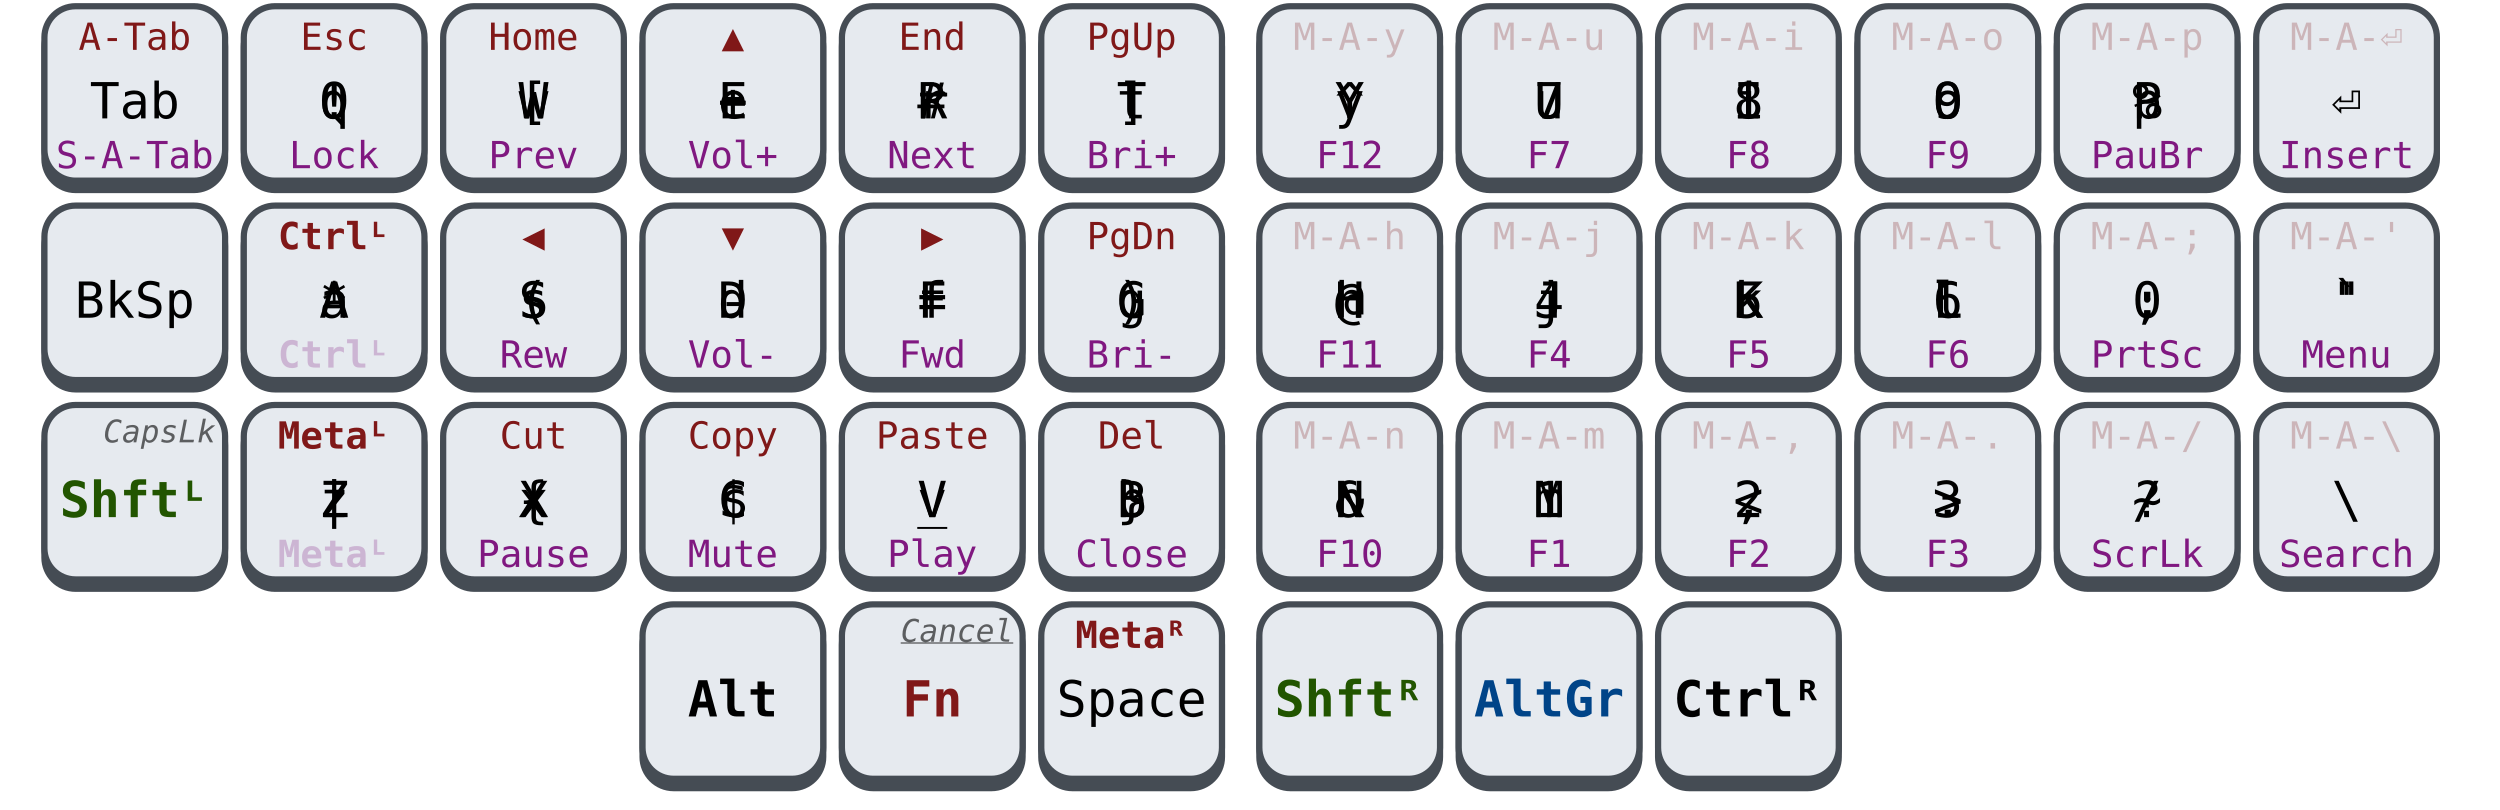
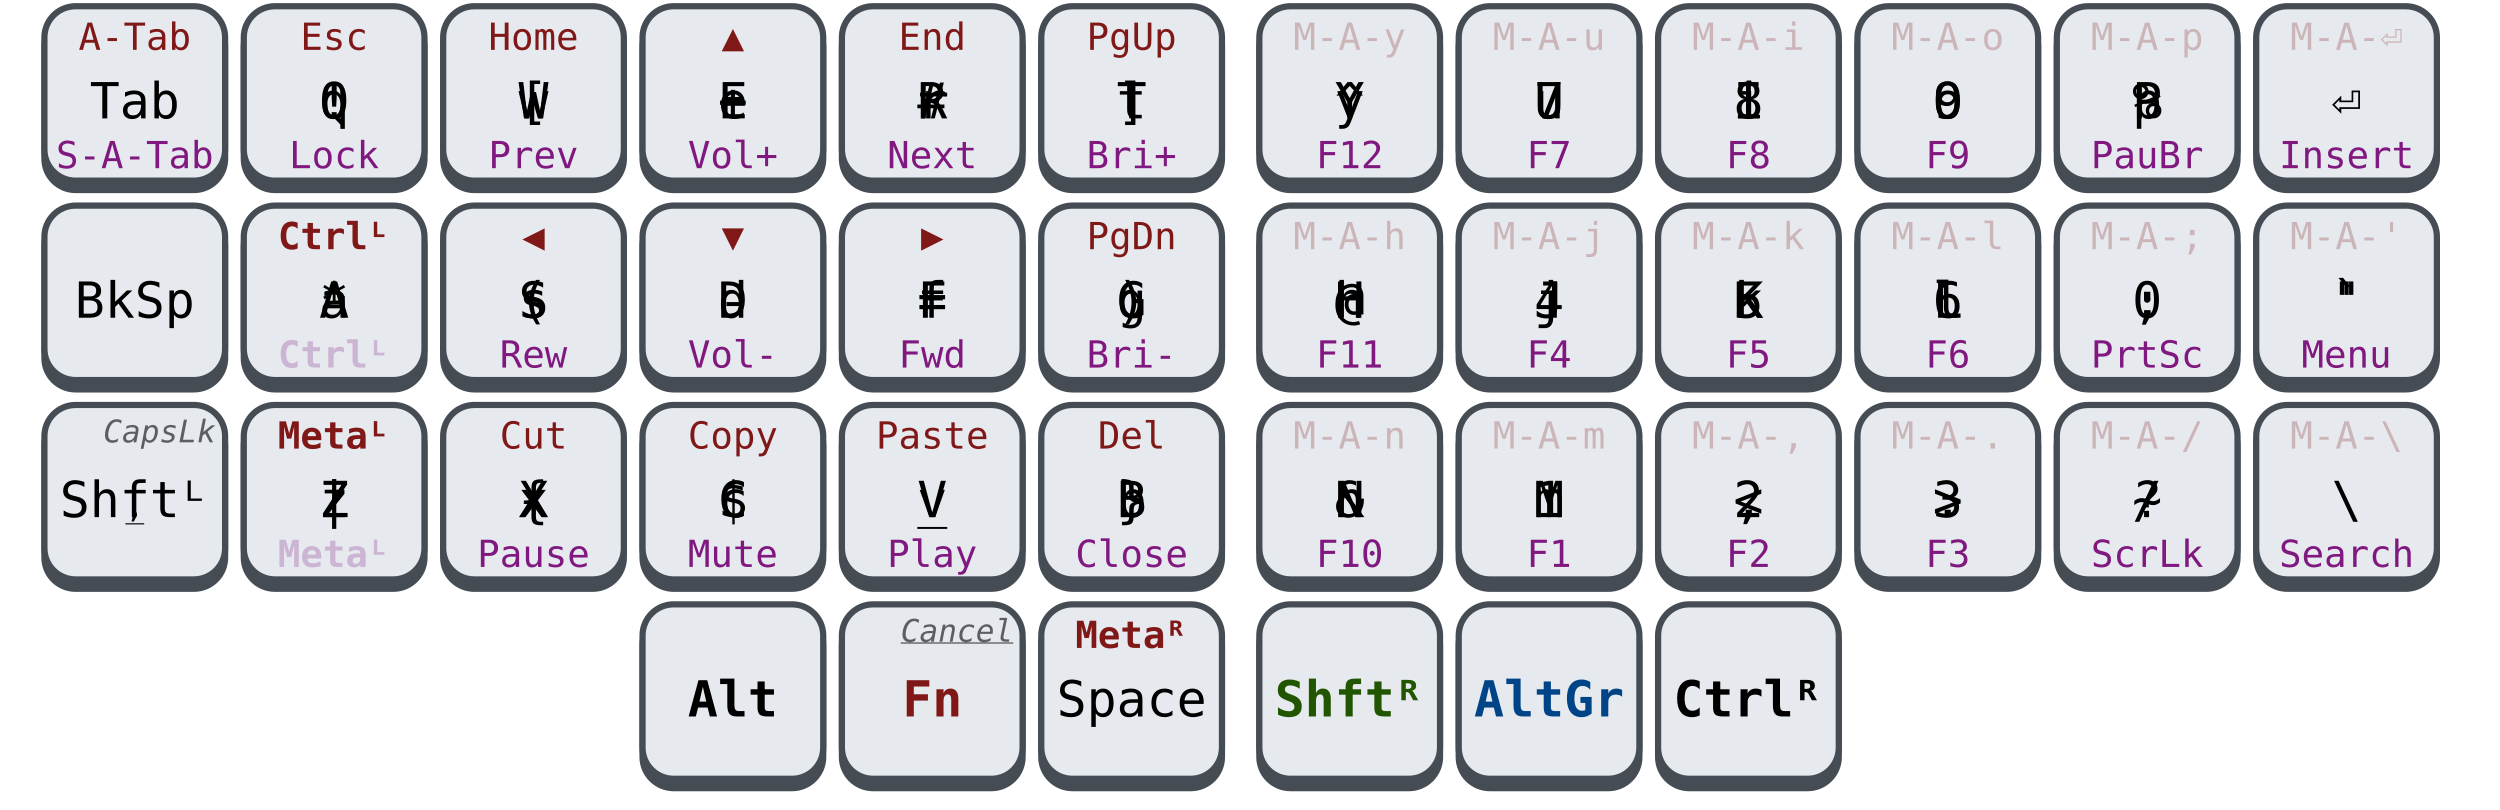
<svg xmlns="http://www.w3.org/2000/svg" width="784" height="254" version="1.1" viewBox="-1 -1 390 130">
  <defs>
    <style type="text/css">
text {
  font-size: 8px;
  text-anchor: middle;
  font-family: monospace;
}
.big {
  font-size: 10px;
}
.mod {
  font-weight: bold;
}
.tap, .doubletap {
  font-size: 7px;
  transform: translate(13px, -12px);
  text-anchor: end;
  opacity: .6;
  font-style: italic;
}
.tap {
  text-decoration: underline;
}
.doubletap {
  text-decoration: double underline;
}
.shift {
  fill: #225500;
}
.altgr {
  fill: #004488;
}
.fn {
  fill: #801818;
}
.media {
  fill: #801880;
}
.dim,
#right .fn {
  opacity: .25;
}

.c0 { transform: translate(15px, 0); }
.c1 { transform: translate(47px, 0); }
.c2 { transform: translate(79px, 0); }
.c3 { transform: translate(111px, 0); }
.c4 { transform: translate(143px, 0); }
.c5 { transform: translate(175px, 0); }
.r0 { transform: translate(0, 18px); }
.r1 { transform: translate(0, 50px); }
.r2 { transform: translate(0, 82px); }
.r3 { transform: translate(0, 114px); }

g.kb &gt; g &gt; g &gt; text:first-child {
  font-size: 8px;
}

g.kb &gt; g &gt; g &gt; g:first-child:has(&gt; :last-child:nth-child(3)) &gt; text:nth-child(1) {
  font-size: 10px;
  transform: translate(-5px, 0px);
  text-anchor: end;
  opacity: 30%;
}
g.kb &gt; g &gt; g &gt; g:first-child:has(&gt; :last-child:nth-child(3)) &gt; text:nth-child(2) {
  transform: translate(5px, 0px);
  text-anchor: start;
  font-size: 10px;
  opacity: 30%;
}
g.kb &gt; g &gt; g &gt; g:first-child:has(&gt; :last-child:nth-child(3)) &gt; text:nth-child(3) {
  font-size: 13px;
  fill: #004488;
  transform: translate(0px, 1px);
  text-anchor: middle;
}
g.kb &gt; g &gt; g &gt; text {
  font-size: 5px;
}
g.kb &gt; g &gt; g &gt; text.fn {
  font-size: 6px;
  transform: translate(0, -11px);
  text-anchor: middle;
}
g.kb &gt; g &gt; g &gt; text.media {
  font-size: 6px;
  transform: translate(0, 8px);
  text-anchor: middle;
}

</style>
    <g id="unit">
      <rect width="29" height="28" ry="5" x="0.5" y="1.5" fill="#454C54" stroke="#454C54" stroke-width="1px" />
      <rect width="29" height="28" ry="5" x="0.5" fill="#E6EAEF" stroke="#454C54" stroke-width="1px" />
    </g>
    <g id="6x1">
      <use href="#unit" x="0" y="0" />
      <use href="#unit" x="32" y="0" />
      <use href="#unit" x="64" y="0" />
      <use href="#unit" x="96" y="0" />
      <use href="#unit" x="128" y="0" />
      <use href="#unit" x="160" y="0" />
    </g>
    <g id="lhs">
      <use href="#6x1" x="0" y="0" />
      <use href="#6x1" x="0" y="32" />
      <use href="#6x1" x="0" y="64" />
      <use href="#unit" x="96" y="96" />
      <use href="#unit" x="128" y="96" />
      <use href="#unit" x="160" y="96" />
    </g>
    <g id="rhs">
      <use href="#6x1" x="0" y="0" />
      <use href="#6x1" x="0" y="32" />
      <use href="#6x1" x="0" y="64" />
      <use href="#unit" x="0" y="96" />
      <use href="#unit" x="32" y="96" />
      <use href="#unit" x="64" y="96" />
    </g>
  </defs>
  <g class="kb" id="left">
    <use href="#lhs" />
    <g class="r0">
      <g class="c0">
        <text>Tab</text>
        <text class="fn">A-Tab</text>
        <text class="media">S-A-Tab</text>
      </g>
      <g class="c1">
        <g>
          <text>q</text>
          <text>Q</text>
          <text>!</text>
        </g>
        <text class="fn">Esc</text>
        <text class="media">Lock</text>
      </g>
      <g class="c2">
        <g>
          <text>w</text>
          <text>W</text>
          <text>[</text>
        </g>
        <text class="fn">Home</text>
        <text class="media">Prev</text>
      </g>
      <g class="c3">
        <g>
          <text>e</text>
          <text>E</text>
          <text>+</text>
        </g>
        <text class="fn">▲</text>
        <text class="media">Vol+</text>
      </g>
      <g class="c4">
        <g>
          <text>r</text>
          <text>R</text>
          <text>#</text>
        </g>
        <text class="fn">End</text>
        <text class="media">Next</text>
      </g>
      <g class="c5">
        <g>
          <text>t</text>
          <text>T</text>
          <text>]</text>
        </g>
        <text class="fn">PgUp</text>
        <text class="media">Bri+</text>
      </g>
    </g>
    <g class="r1">
      <g class="c0">
        <text>BkSp</text>
      </g>
      <g class="c1">
        <g>
          <text>a</text>
          <text>A</text>
          <text>*</text>
        </g>
        <text class="mod fn">Ctrlᴸ</text>
        <text class="dim mod media">Ctrlᴸ</text>
      </g>
      <g class="c2">
        <g>
          <text>s</text>
          <text>S</text>
          <text>(</text>
        </g>
        <text class="fn">◀</text>
        <text class="media">Rew</text>
      </g>
      <g class="c3">
        <g>
          <text>d</text>
          <text>D</text>
          <text>-</text>
        </g>
        <text class="fn">▼</text>
        <text class="media">Vol-</text>
      </g>
      <g class="c4">
        <g>
          <text>f</text>
          <text>F</text>
          <text>=</text>
        </g>
        <text class="fn">▶</text>
        <text class="media">Fwd</text>
      </g>
      <g class="c5">
        <g>
          <text>g</text>
          <text>G</text>
          <text>)</text>
        </g>
        <text class="fn">PgDn</text>
        <text class="media">Bri-</text>
      </g>
    </g>
    <g class="r2">
      <g class="c0">
-         <text class="mod shift">Shftᴸ</text>
+         <text>Shftᴸ</text>
        <text class="doubletap">CapsLk</text>
+         <text style="translate: 2px 6px">_</text>
+         <text style="translate: -2px 6px">,</text>
      </g>
      <g class="c1">
        <g>
          <text>z</text>
          <text>Z</text>
          <text>|</text>
        </g>
        <text class="mod fn">Metaᴸ</text>
        <text class="dim mod media">Metaᴸ</text>
      </g>
      <g class="c2">
        <g>
          <text>x</text>
          <text>X</text>
          <text>{</text>
        </g>
        <text class="fn">Cut</text>
        <text class="media">Pause</text>
      </g>
      <g class="c3">
        <g>
          <text>c</text>
          <text>C</text>
          <text>$</text>
        </g>
        <text class="fn">Copy</text>
        <text class="media">Mute</text>
      </g>
      <g class="c4">
        <g>
          <text>v</text>
          <text>V</text>
          <text>_</text>
        </g>
        <text class="fn">Paste</text>
        <text class="media">Play</text>
      </g>
      <g class="c5">
        <g>
          <text>b</text>
          <text>B</text>
          <text>}</text>
        </g>
        <text class="fn">Del</text>
        <text class="media">Close</text>
      </g>
    </g>
    <g class="r3">
      <text class="c3 mod">Alt</text>
      <g class="c4">
        <text class="mod">
          <tspan class="fn">Fn</tspan>
        </text>
        <text class="tap">Cancel</text>
      </g>
      <g class="c5">
        <text>Space</text>
        <text class="mod fn">Metaᴿ</text>
      </g>
    </g>
  </g>
  <g class="kb" id="right" transform="translate(195, 0)">
    <use href="#rhs" />
    <g class="r0">
      <g class="c0">
        <g>
          <text>y</text>
          <text>Y</text>
          <text>^</text>
        </g>
        <text class="fn">M-A-y</text>
        <text class="media">F12</text>
      </g>
      <g class="c1">
        <g>
          <text>u</text>
          <text>U</text>
          <text>7</text>
        </g>
        <text class="fn">M-A-u</text>
        <text class="media">F7</text>
      </g>
      <g class="c2">
        <g>
          <text>i</text>
          <text>I</text>
          <text>8</text>
        </g>
        <text class="fn">M-A-i</text>
        <text class="media">F8</text>
      </g>
      <g class="c3">
        <g>
          <text>o</text>
          <text>O</text>
          <text>9</text>
        </g>
        <text class="fn">M-A-o</text>
        <text class="media">F9</text>
      </g>
      <g class="c4">
        <g>
          <text>p</text>
          <text>P</text>
          <text>%</text>
        </g>
        <text class="fn">M-A-p</text>
        <text class="media">PauBr</text>
      </g>
      <g class="c5">
        <text>⏎</text>
        <text class="fn">M-A-⏎</text>
        <text class="media">Insert</text>
      </g>
    </g>
    <g class="r1">
      <g class="c0">
        <g>
          <text>h</text>
          <text>H</text>
          <text>@</text>
        </g>
        <text class="fn">M-A-h</text>
        <text class="media">F11</text>
      </g>
      <g class="c1">
        <g>
          <text>j</text>
          <text>J</text>
          <text>4</text>
        </g>
        <text class="fn">M-A-j</text>
        <text class="media">F4</text>
      </g>
      <g class="c2">
        <g>
          <text>k</text>
          <text>K</text>
          <text>5</text>
        </g>
        <text class="fn">M-A-k</text>
        <text class="media">F5</text>
      </g>
      <g class="c3">
        <g>
          <text>l</text>
          <text>L</text>
          <text>6</text>
        </g>
        <text class="fn">M-A-l</text>
        <text class="media">F6</text>
      </g>
      <g class="c4">
        <g>
          <text>;</text>
          <text>:</text>
          <text>0</text>
        </g>
        <text class="fn">M-A-;</text>
        <text class="media">PrtSc</text>
      </g>
      <g class="c5">
        <g>
          <text>'</text>
          <text>"</text>
          <text>`</text>
        </g>
        <text class="fn">M-A-'</text>
        <text class="media">Menu</text>
      </g>
    </g>
    <g class="r2">
      <g class="c0">
        <g>
          <text>n</text>
          <text>N</text>
          <text>&amp;</text>
        </g>
        <text class="fn">M-A-n</text>
        <text class="media">F10</text>
      </g>
      <g class="c1">
        <g>
          <text>m</text>
          <text>M</text>
          <text>1</text>
        </g>
        <text class="fn">M-A-m</text>
        <text class="media">F1</text>
      </g>
      <g class="c2">
        <g>
          <text>,</text>
          <text>&lt;</text>
          <text>2</text>
        </g>
        <text class="fn">M-A-,</text>
        <text class="media">F2</text>
      </g>
      <g class="c3">
        <g>
          <text>.</text>
          <text>&gt;</text>
          <text>3</text>
        </g>
        <text class="fn">M-A-.</text>
        <text class="media">F3</text>
      </g>
      <g class="c4">
        <g>
          <text>/</text>
          <text>?</text>
          <text>~</text>
        </g>
        <text class="fn">M-A-/</text>
        <text class="media">ScrLk</text>
      </g>
      <g class="c5">
        <text class="big">\</text>
        <text class="fn">M-A-\</text>
        <text class="media">Search</text>
      </g>
    </g>
    <g class="r3">
      <g class="c0 mod shift">
        <text>Shftᴿ</text>
      </g>
      <g class="c1">
        <text class="mod altgr">AltGr</text>
      </g>
      <g>
        <text class="c2 mod">Ctrlᴿ</text>
      </g>
    </g>
  </g>
</svg>
